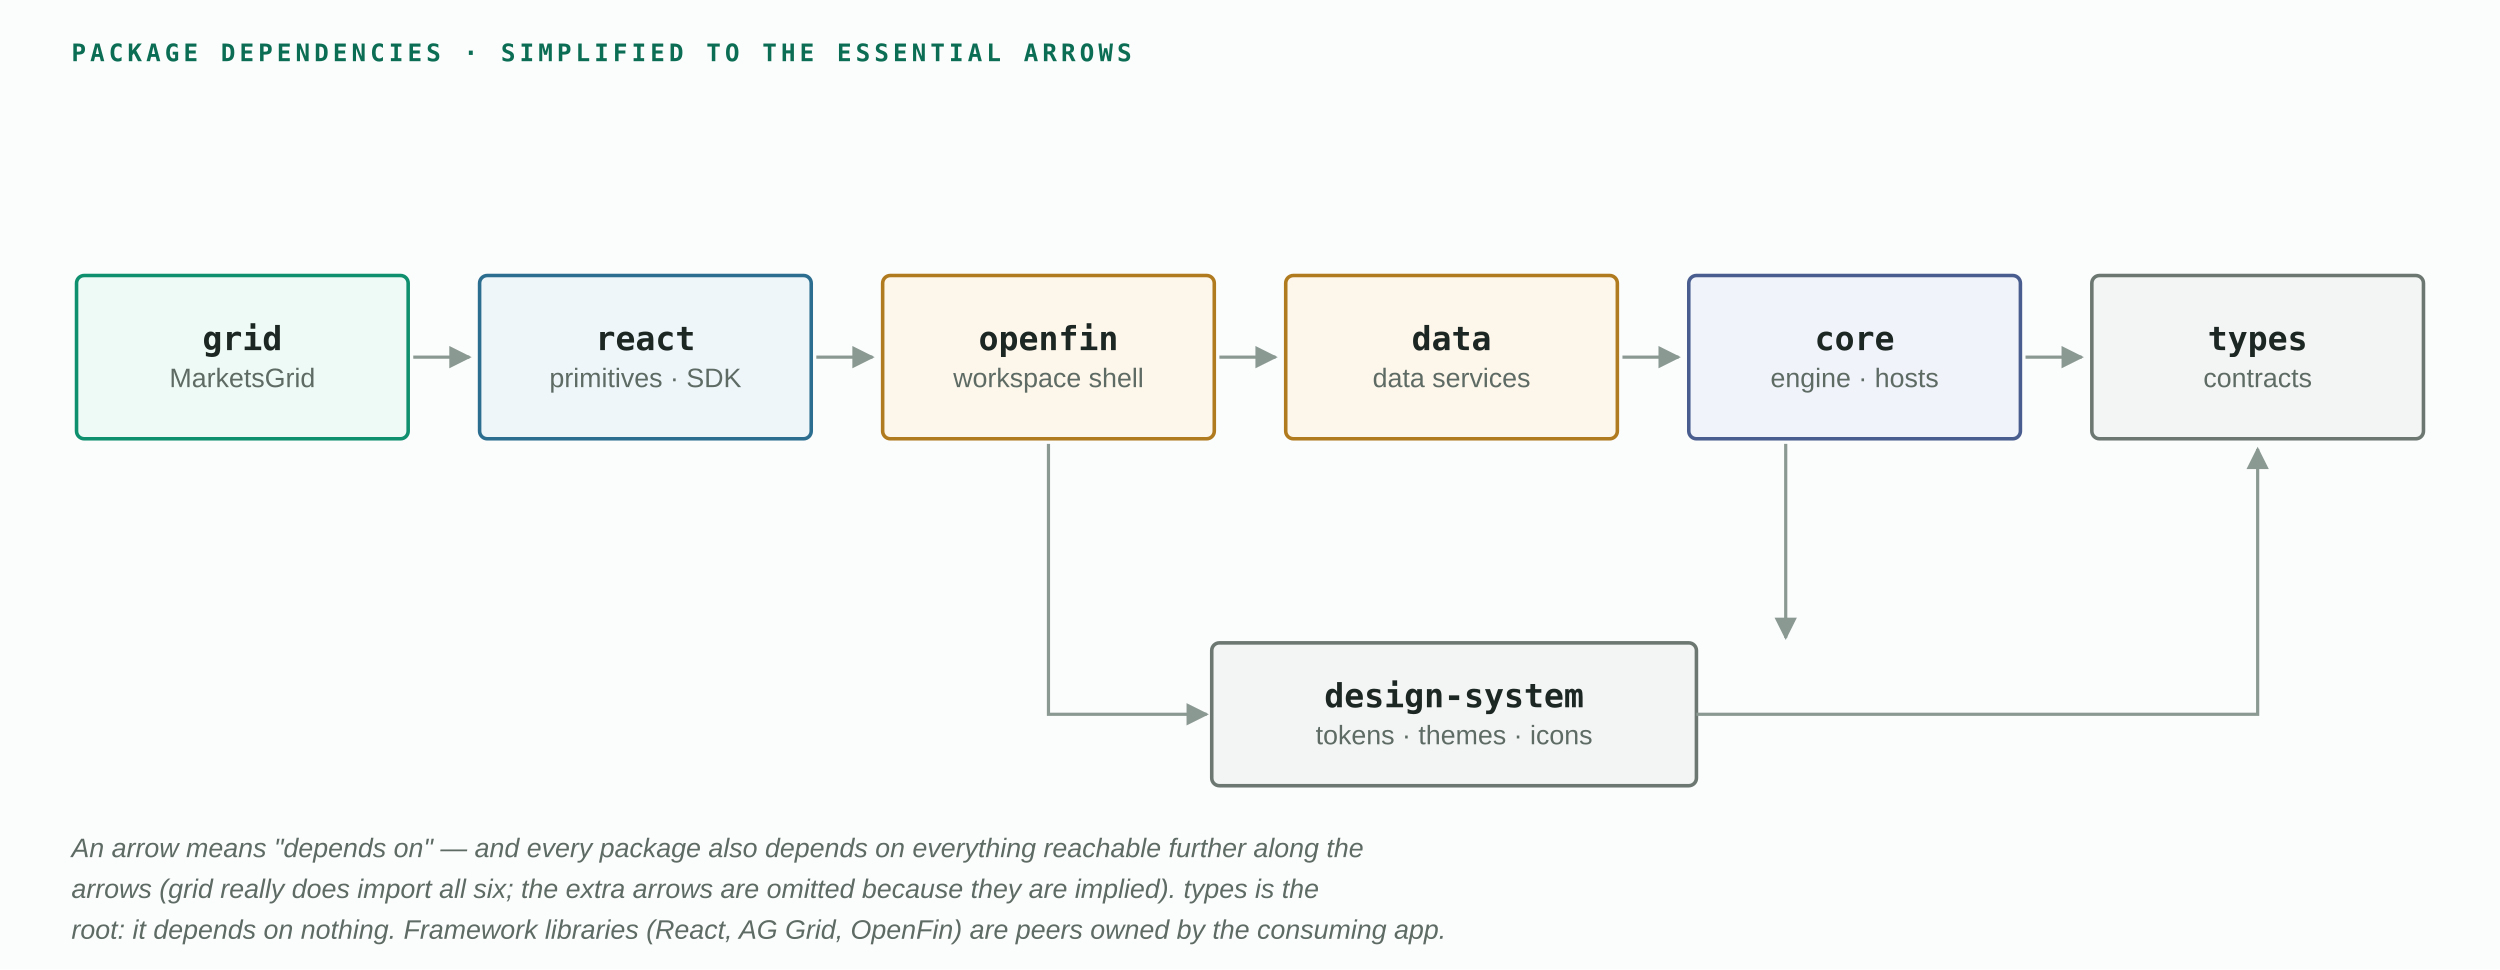
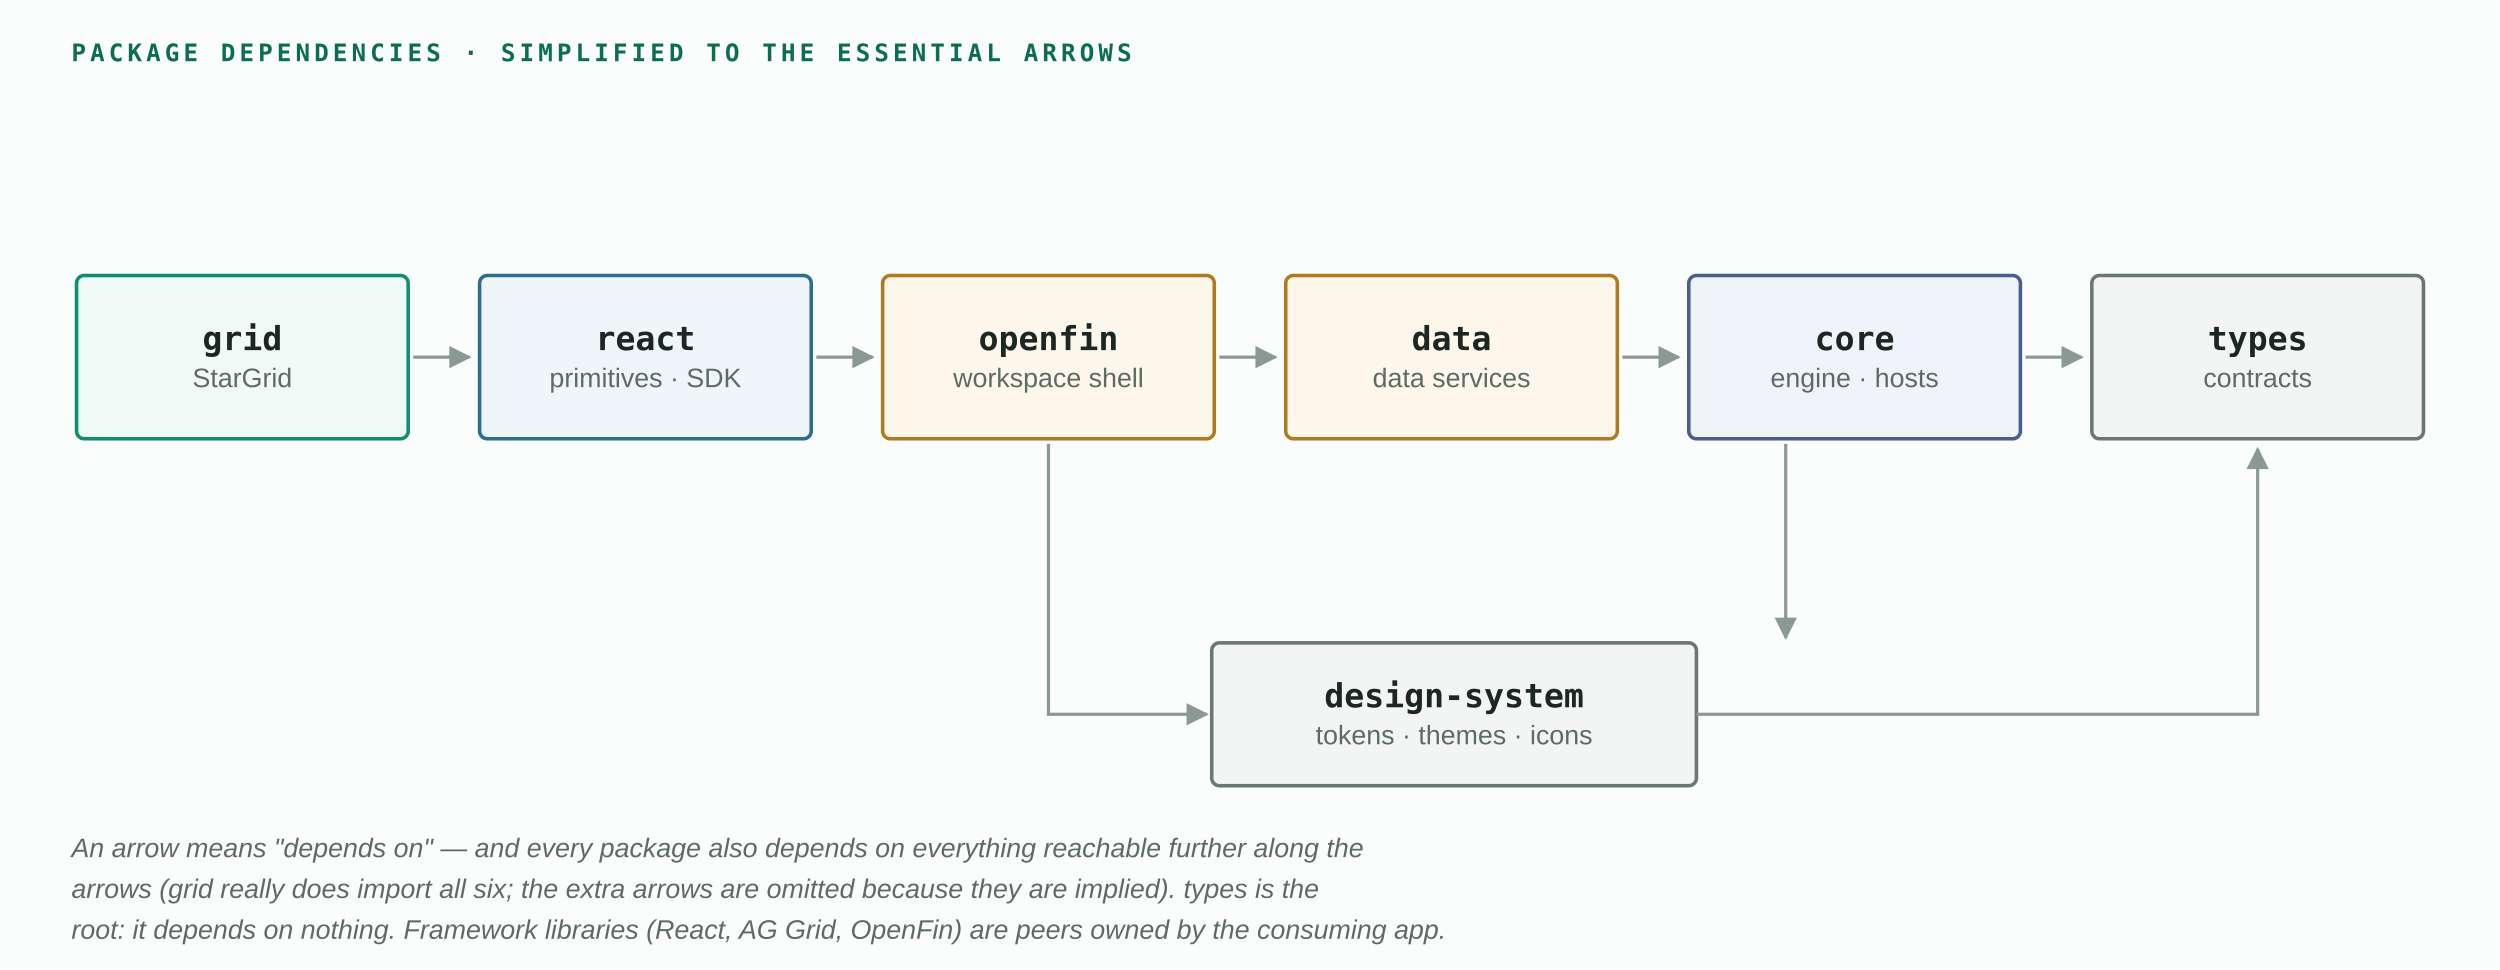
<svg xmlns="http://www.w3.org/2000/svg" viewBox="0 0 980 380" font-family="-apple-system, 'Segoe UI', 'Helvetica Neue', Arial, sans-serif" role="img" aria-label="StarUI package dependency graph">
  <defs>
    <marker id="arr" viewBox="0 0 10 10" refX="9" refY="5" markerWidth="7" markerHeight="7" orient="auto-start-reverse">
      <path d="M0,0 L10,5 L0,10 z" fill="#8a9992" />
    </marker>
    <marker id="arrAccent" viewBox="0 0 10 10" refX="9" refY="5" markerWidth="7" markerHeight="7" orient="auto-start-reverse">
      <path d="M0,0 L10,5 L0,10 z" fill="#0e8f6d" />
    </marker>
  </defs>
  <rect width="980" height="380" fill="#fbfcfc" />
  <rect x="30" y="108" width="130" height="64" rx="3" fill="#eefaf5" stroke="#0e8f6d" stroke-width="1.4" />
  <text x="95" y="137.25" text-anchor="middle" font-size="13" font-weight="650" fill="#1c2622" font-family="ui-monospace, 'SF Mono', Menlo, Consolas, monospace">grid</text>
-   <text x="95" y="151.75" text-anchor="middle" font-size="10.5" fill="#5d6b64">MarketsGrid</text>
+   <text x="95" y="151.75" text-anchor="middle" font-size="10.5" fill="#5d6b64">StarGrid</text>
  <path d="M162,140 L184,140" fill="none" stroke="#8a9992" stroke-width="1.25" marker-end="url(#arr)" />
  <rect x="188" y="108" width="130" height="64" rx="3" fill="#eef6fa" stroke="#2c6e8f" stroke-width="1.4" />
  <text x="253" y="137.25" text-anchor="middle" font-size="13" font-weight="650" fill="#1c2622" font-family="ui-monospace, 'SF Mono', Menlo, Consolas, monospace">react</text>
  <text x="253" y="151.75" text-anchor="middle" font-size="10.5" fill="#5d6b64">primitives · SDK</text>
  <path d="M320,140 L342,140" fill="none" stroke="#8a9992" stroke-width="1.25" marker-end="url(#arr)" />
  <rect x="346" y="108" width="130" height="64" rx="3" fill="#fdf6ea" stroke="#b07a1e" stroke-width="1.4" />
  <text x="411" y="137.25" text-anchor="middle" font-size="13" font-weight="650" fill="#1c2622" font-family="ui-monospace, 'SF Mono', Menlo, Consolas, monospace">openfin</text>
  <text x="411" y="151.75" text-anchor="middle" font-size="10.5" fill="#5d6b64">workspace shell</text>
  <path d="M478,140 L500,140" fill="none" stroke="#8a9992" stroke-width="1.25" marker-end="url(#arr)" />
  <rect x="504" y="108" width="130" height="64" rx="3" fill="#fdf6ea" stroke="#b07a1e" stroke-width="1.4" />
  <text x="569" y="137.25" text-anchor="middle" font-size="13" font-weight="650" fill="#1c2622" font-family="ui-monospace, 'SF Mono', Menlo, Consolas, monospace">data</text>
  <text x="569" y="151.75" text-anchor="middle" font-size="10.5" fill="#5d6b64">data services</text>
  <path d="M636,140 L658,140" fill="none" stroke="#8a9992" stroke-width="1.25" marker-end="url(#arr)" />
  <rect x="662" y="108" width="130" height="64" rx="3" fill="#f0f3fa" stroke="#4a5d8f" stroke-width="1.4" />
  <text x="727" y="137.25" text-anchor="middle" font-size="13" font-weight="650" fill="#1c2622" font-family="ui-monospace, 'SF Mono', Menlo, Consolas, monospace">core</text>
  <text x="727" y="151.75" text-anchor="middle" font-size="10.5" fill="#5d6b64">engine · hosts</text>
  <path d="M794,140 L816,140" fill="none" stroke="#8a9992" stroke-width="1.25" marker-end="url(#arr)" />
  <rect x="820" y="108" width="130" height="64" rx="3" fill="#f3f5f4" stroke="#6b7770" stroke-width="1.4" />
  <text x="885" y="137.25" text-anchor="middle" font-size="13" font-weight="650" fill="#1c2622" font-family="ui-monospace, 'SF Mono', Menlo, Consolas, monospace">types</text>
  <text x="885" y="151.75" text-anchor="middle" font-size="10.5" fill="#5d6b64">contracts</text>
  <rect x="475" y="252" width="190" height="56" rx="3" fill="#f3f5f4" stroke="#6b7770" stroke-width="1.4" />
  <text x="570" y="277.25" text-anchor="middle" font-size="13" font-weight="650" fill="#1c2622" font-family="ui-monospace, 'SF Mono', Menlo, Consolas, monospace">design-system</text>
  <text x="570" y="291.75" text-anchor="middle" font-size="10.5" fill="#5d6b64">tokens · themes · icons</text>
  <path d="M411,174 L411,280 L473,280" fill="none" stroke="#8a9992" stroke-width="1.25" marker-end="url(#arr)" />
  <path d="M700,174 L700,250" fill="none" stroke="#8a9992" stroke-width="1.25" marker-end="url(#arr)" />
  <path d="M665,280 L885,280 L885,176" fill="none" stroke="#8a9992" stroke-width="1.25" marker-end="url(#arr)" />
  <text x="28" y="24" font-size="9.5" font-weight="700" letter-spacing="1.6" fill="#0b6e54" font-family="ui-monospace, 'SF Mono', Menlo, Consolas, monospace">PACKAGE DEPENDENCIES · SIMPLIFIED TO THE ESSENTIAL ARROWS</text>
  <text x="28" y="336" font-size="10.5" fill="#5d6b64" font-style="italic">An arrow means "depends on" — and every package also depends on everything reachable further along the</text>
  <text x="28" y="352" font-size="10.5" fill="#5d6b64" font-style="italic">arrows (grid really does import all six; the extra arrows are omitted because they are implied). types is the</text>
  <text x="28" y="368" font-size="10.5" fill="#5d6b64" font-style="italic">root: it depends on nothing. Framework libraries (React, AG Grid, OpenFin) are peers owned by the consuming app.</text>
</svg>
